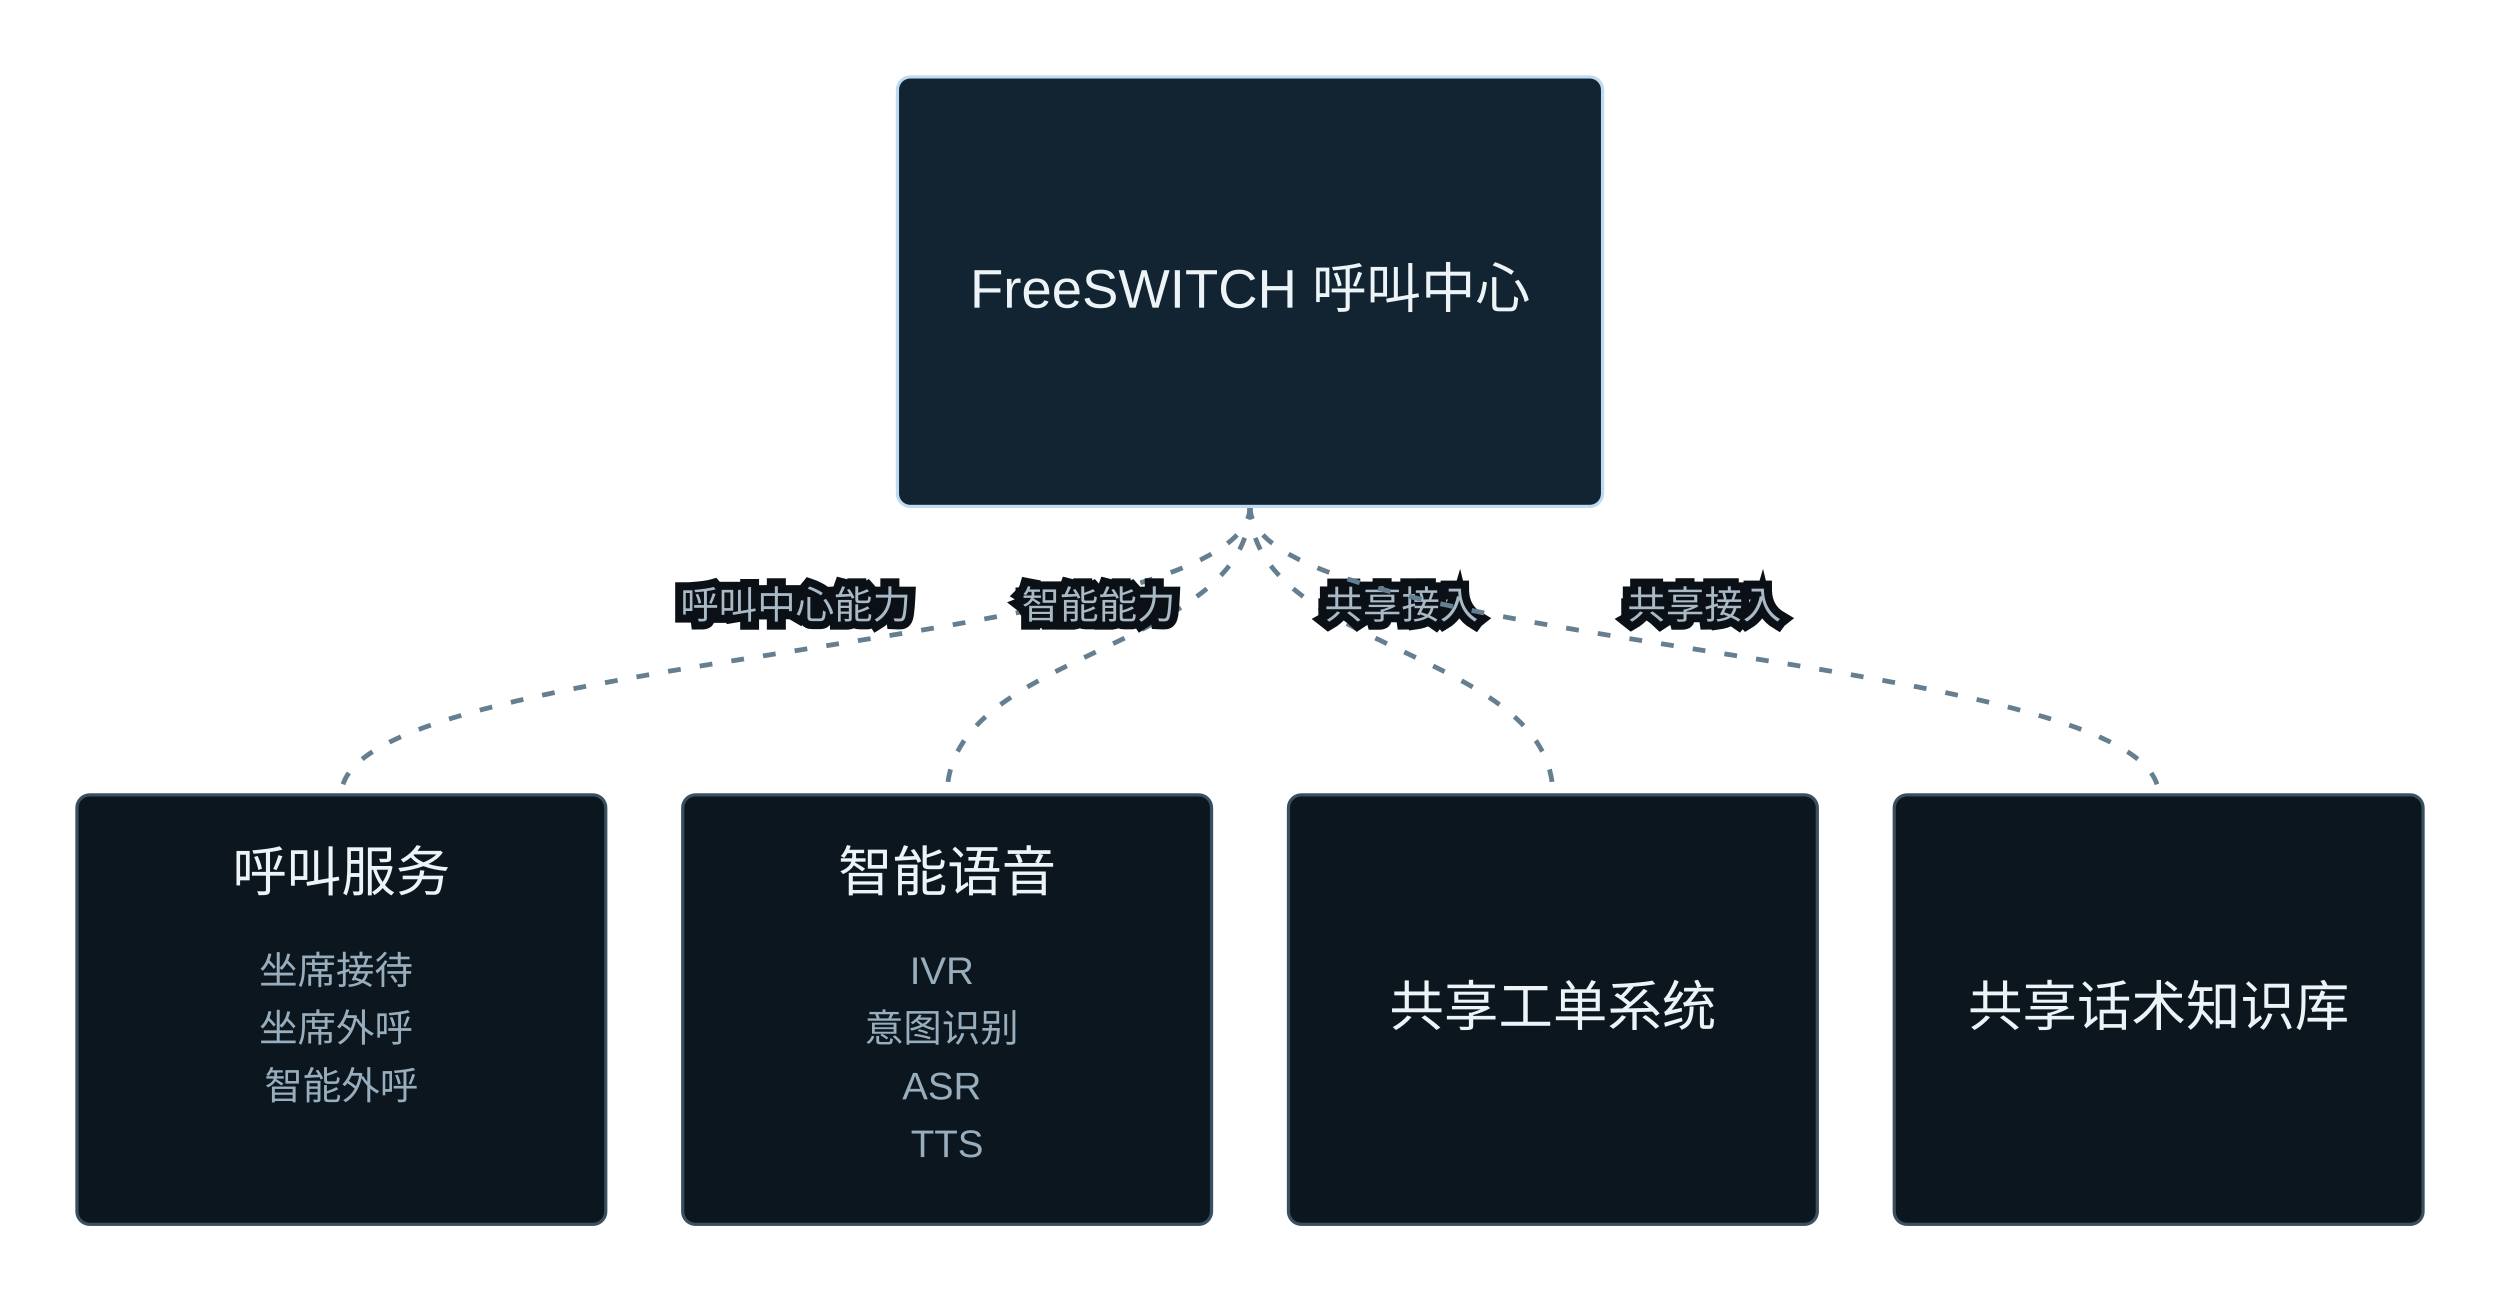
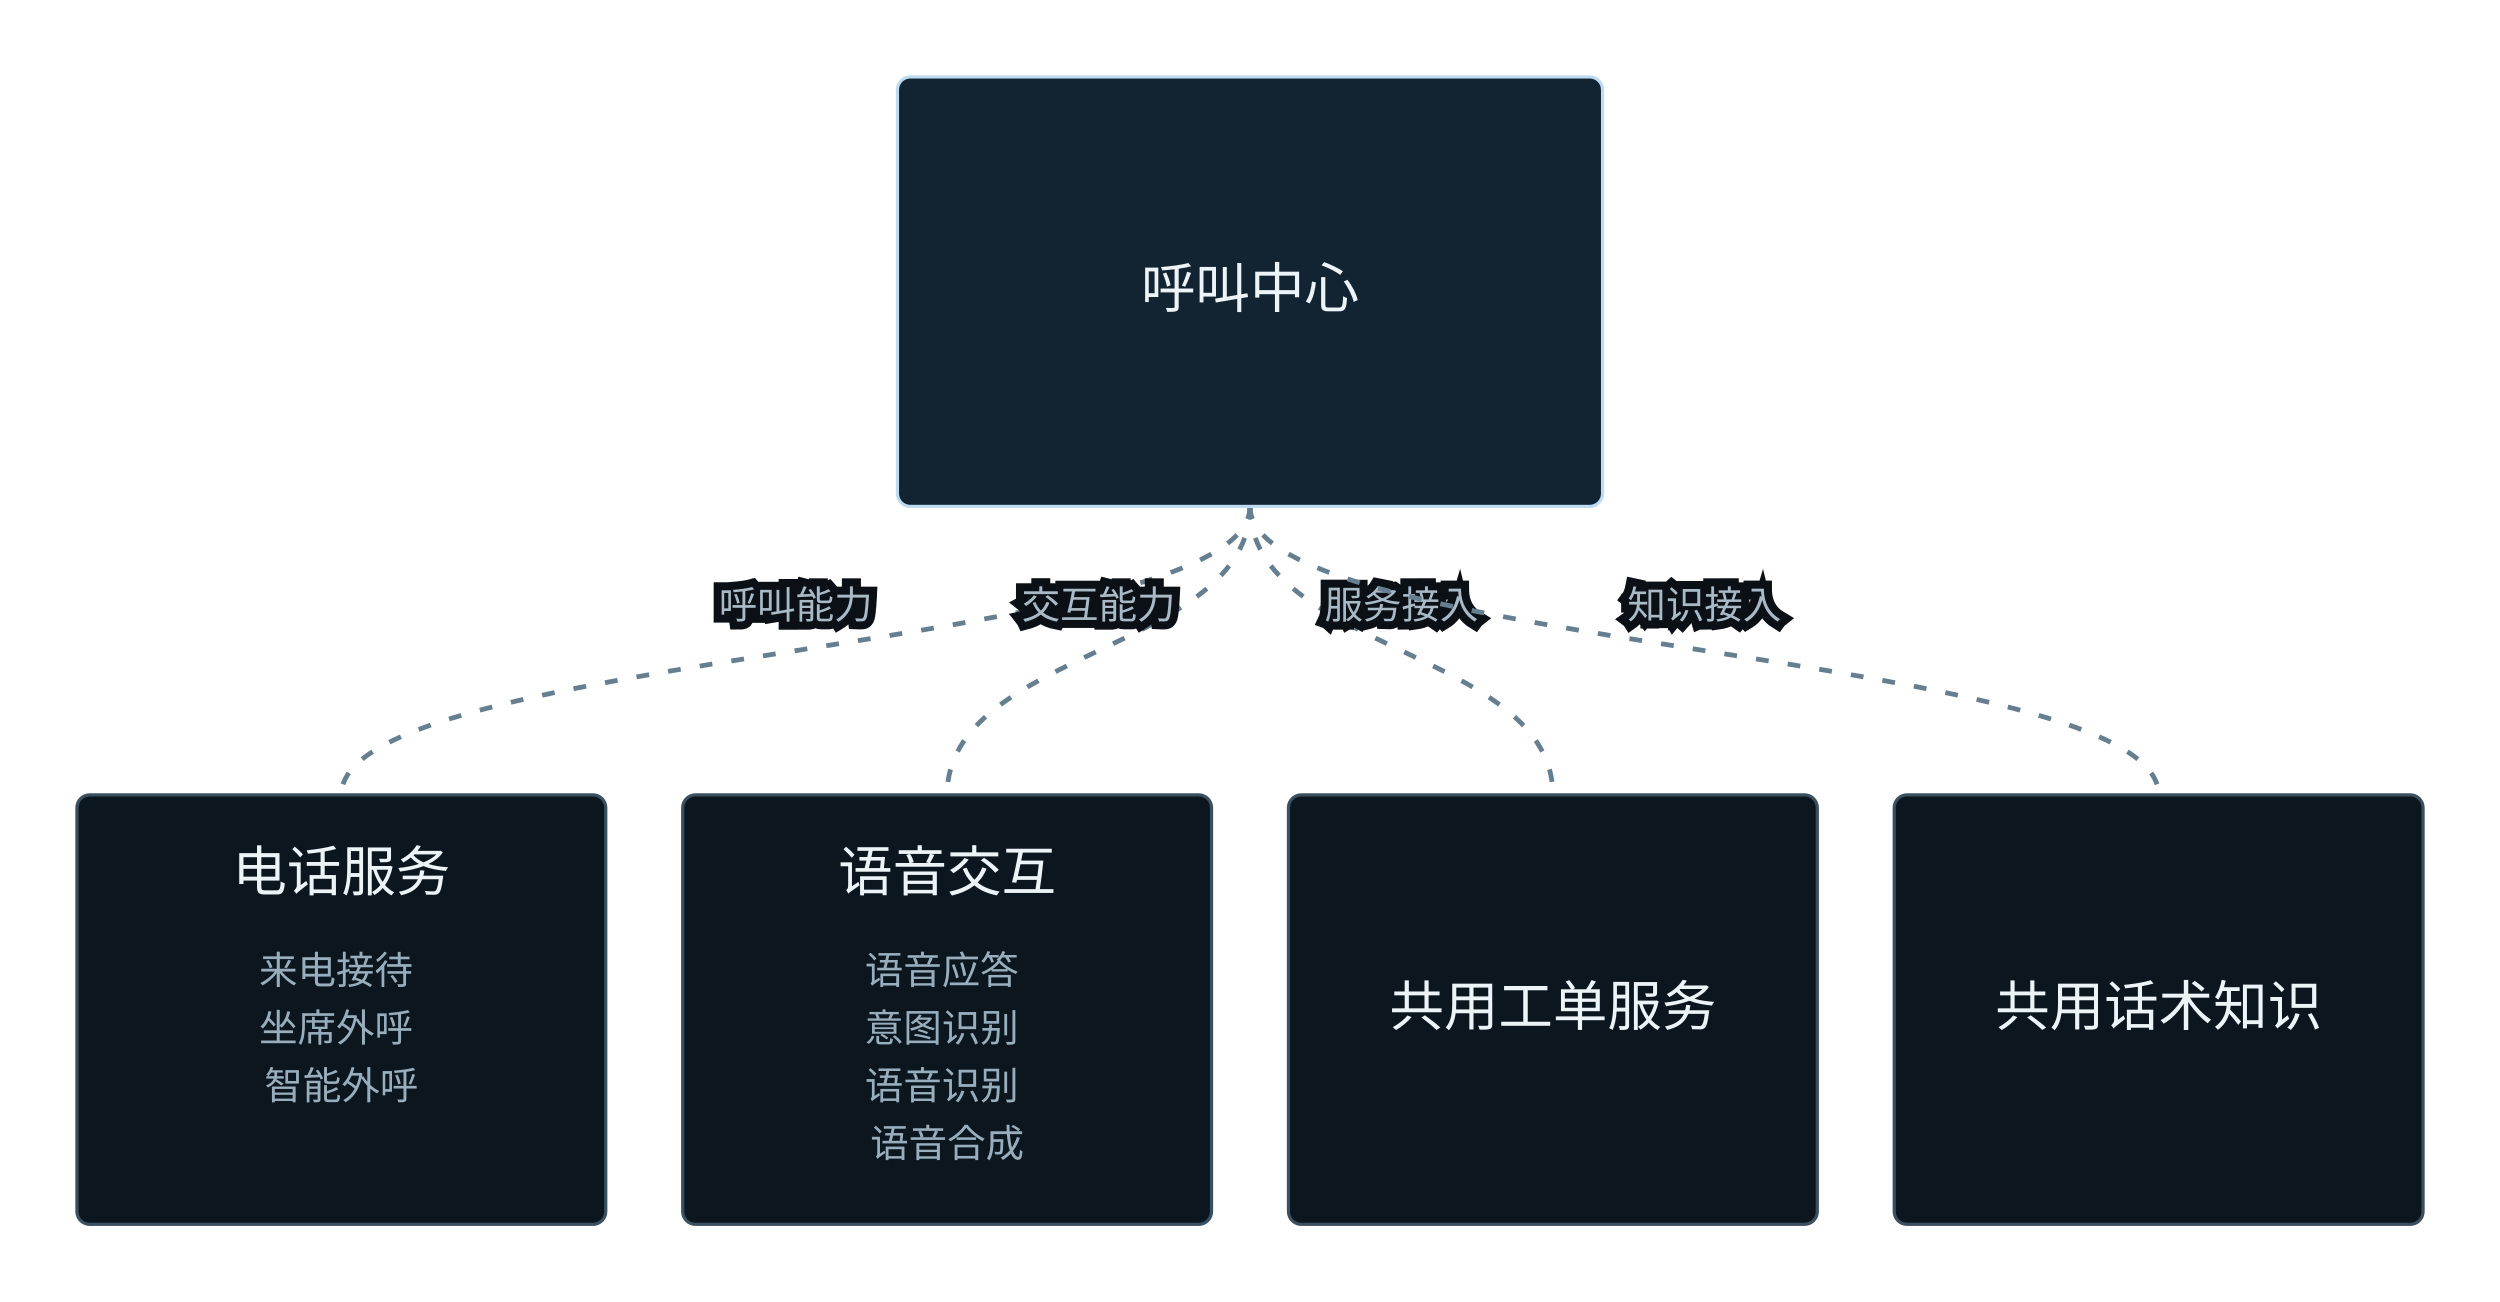
<svg xmlns="http://www.w3.org/2000/svg" viewBox="0 0 780 406" role="img" aria-labelledby="title-customer-service-voice desc-customer-service-voice" style="font-family:Arial,'PingFang SC','Microsoft YaHei',sans-serif;background:#0a1015">
  <defs>
    <marker id="arrow-customer-service-voice" viewBox="0 0 10 10" refX="10" refY="5" markerWidth="6" markerHeight="6" orient="auto-start-reverse">
      <path d="M0 0 L10 5 L0 10" fill="#bedbf2" />
    </marker>
  </defs>
  <path d="M390 158 C390 203,106.5 203,106.5 248" fill="none" stroke="#657f91" stroke-width="1.5" stroke-dasharray="4 6" />
-   <text x="248.25" y="193" fill="#a9bac6" font-size="12" text-anchor="middle" stroke="#0a1015" stroke-width="5" paint-order="stroke">呼叫中心能力</text>
+   <text x="248.25" y="193" fill="#a9bac6" font-size="12" text-anchor="middle" stroke="#0a1015" stroke-width="5" paint-order="stroke">呼叫能力</text>
  <path d="M390 158 C390 203,295.5 203,295.5 248" fill="none" stroke="#657f91" stroke-width="1.5" stroke-dasharray="4 6" />
-   <text x="342.75" y="193" fill="#a9bac6" font-size="12" text-anchor="middle" stroke="#0a1015" stroke-width="5" paint-order="stroke">智能能力</text>
+   <text x="342.75" y="193" fill="#a9bac6" font-size="12" text-anchor="middle" stroke="#0a1015" stroke-width="5" paint-order="stroke">交互能力</text>
  <path d="M390 158 C390 203,484.5 203,484.5 248" fill="none" stroke="#657f91" stroke-width="1.5" stroke-dasharray="4 6" />
-   <text x="437.25" y="193" fill="#a9bac6" font-size="12" text-anchor="middle" stroke="#0a1015" stroke-width="5" paint-order="stroke">共享接入</text>
+   <text x="437.25" y="193" fill="#a9bac6" font-size="12" text-anchor="middle" stroke="#0a1015" stroke-width="5" paint-order="stroke">服务接入</text>
  <path d="M390 158 C390 203,673.5 203,673.5 248" fill="none" stroke="#657f91" stroke-width="1.5" stroke-dasharray="4 6" />
-   <text x="531.75" y="193" fill="#a9bac6" font-size="12" text-anchor="middle" stroke="#0a1015" stroke-width="5" paint-order="stroke">共享接入</text>
+   <text x="531.75" y="193" fill="#a9bac6" font-size="12" text-anchor="middle" stroke="#0a1015" stroke-width="5" paint-order="stroke">知识接入</text>
  <g>
    <rect x="280" y="24" width="220" height="134" rx="4" fill="#122332" stroke="#bedbf2" />
    <text x="390" y="96" fill="#edf4f8" font-size="17" text-anchor="middle">
-       <tspan x="390" dy="0">FreeSWITCH 呼叫中心</tspan>
+       <tspan x="390" dy="0">呼叫中心</tspan>
    </text>
  </g>
  <g>
    <rect x="24" y="248" width="165" height="134" rx="4" fill="#0c161f" stroke="#3a5060" />
    <text x="106.5" y="278" fill="#edf4f8" font-size="17" text-anchor="middle">
-       <tspan x="106.5" dy="0">呼叫服务</tspan>
+       <tspan x="106.5" dy="0">电话服务</tspan>
    </text>
    <text x="106.5" y="307" fill="#99aebd" font-size="12" text-anchor="middle">
-       <tspan x="106.5" dy="0">坐席接待</tspan>
+       <tspan x="106.5" dy="0">来电接待</tspan>
      <tspan x="106.5" dy="18">坐席外呼</tspan>
      <tspan x="106.5" dy="18">智能外呼</tspan>
    </text>
  </g>
  <g>
    <rect x="213" y="248" width="165" height="134" rx="4" fill="#0c161f" stroke="#3a5060" />
    <text x="295.5" y="278" fill="#edf4f8" font-size="17" text-anchor="middle">
-       <tspan x="295.5" dy="0">智能语音</tspan>
+       <tspan x="295.5" dy="0">语音交互</tspan>
    </text>
    <text x="295.5" y="307" fill="#99aebd" font-size="12" text-anchor="middle">
-       <tspan x="295.5" dy="0">IVR</tspan>
+       <tspan x="295.5" dy="0">语音应答</tspan>
      <tspan x="295.5" dy="18">意图识别</tspan>
-       <tspan x="295.5" dy="18">ASR</tspan>
-       <tspan x="295.5" dy="18">TTS</tspan>
+       <tspan x="295.5" dy="18">语音识别</tspan>
+       <tspan x="295.5" dy="18">语音合成</tspan>
    </text>
  </g>
  <g>
    <rect x="402" y="248" width="165" height="134" rx="4" fill="#0c161f" stroke="#3a5060" />
    <text x="484.5" y="320" fill="#edf4f8" font-size="17" text-anchor="middle">
-       <tspan x="484.5" dy="0">共享工单系统</tspan>
+       <tspan x="484.5" dy="0">共用工单服务</tspan>
    </text>
  </g>
  <g>
    <rect x="591" y="248" width="165" height="134" rx="4" fill="#0c161f" stroke="#3a5060" />
    <text x="673.5" y="320" fill="#edf4f8" font-size="17" text-anchor="middle">
-       <tspan x="673.5" dy="0">共享话术知识库</tspan>
+       <tspan x="673.5" dy="0">共用话术知识</tspan>
    </text>
  </g>
</svg>
